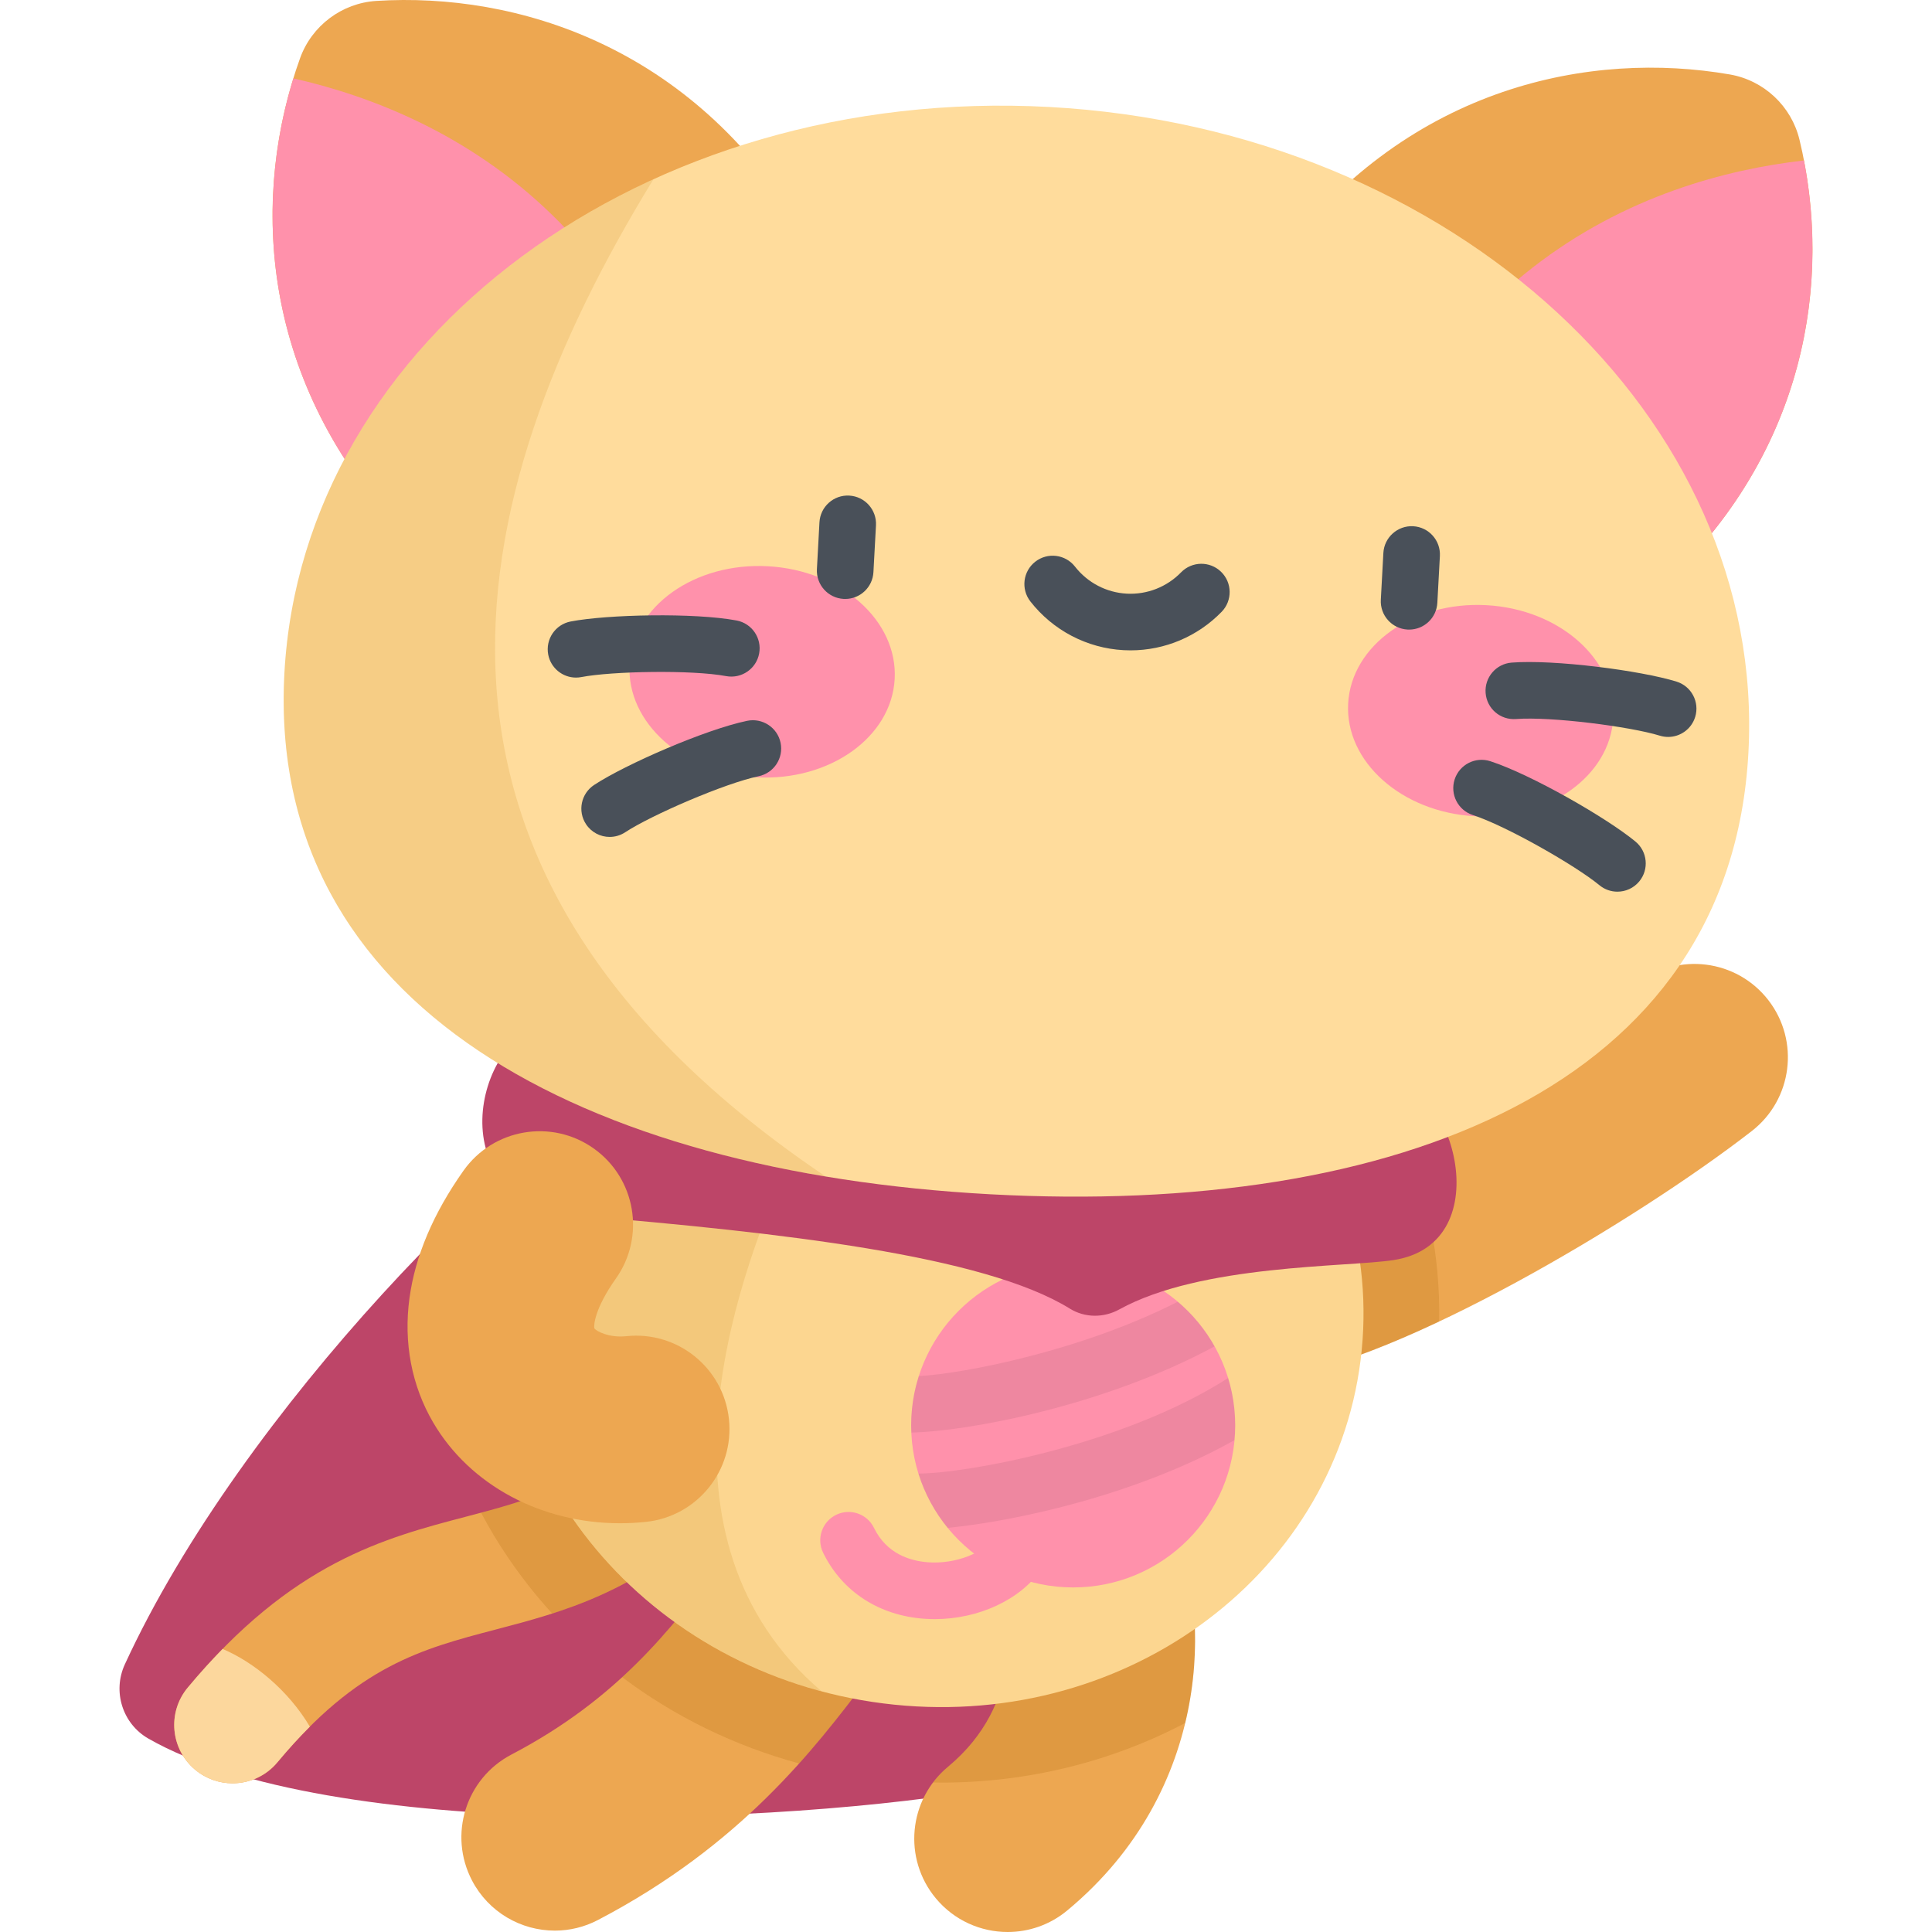
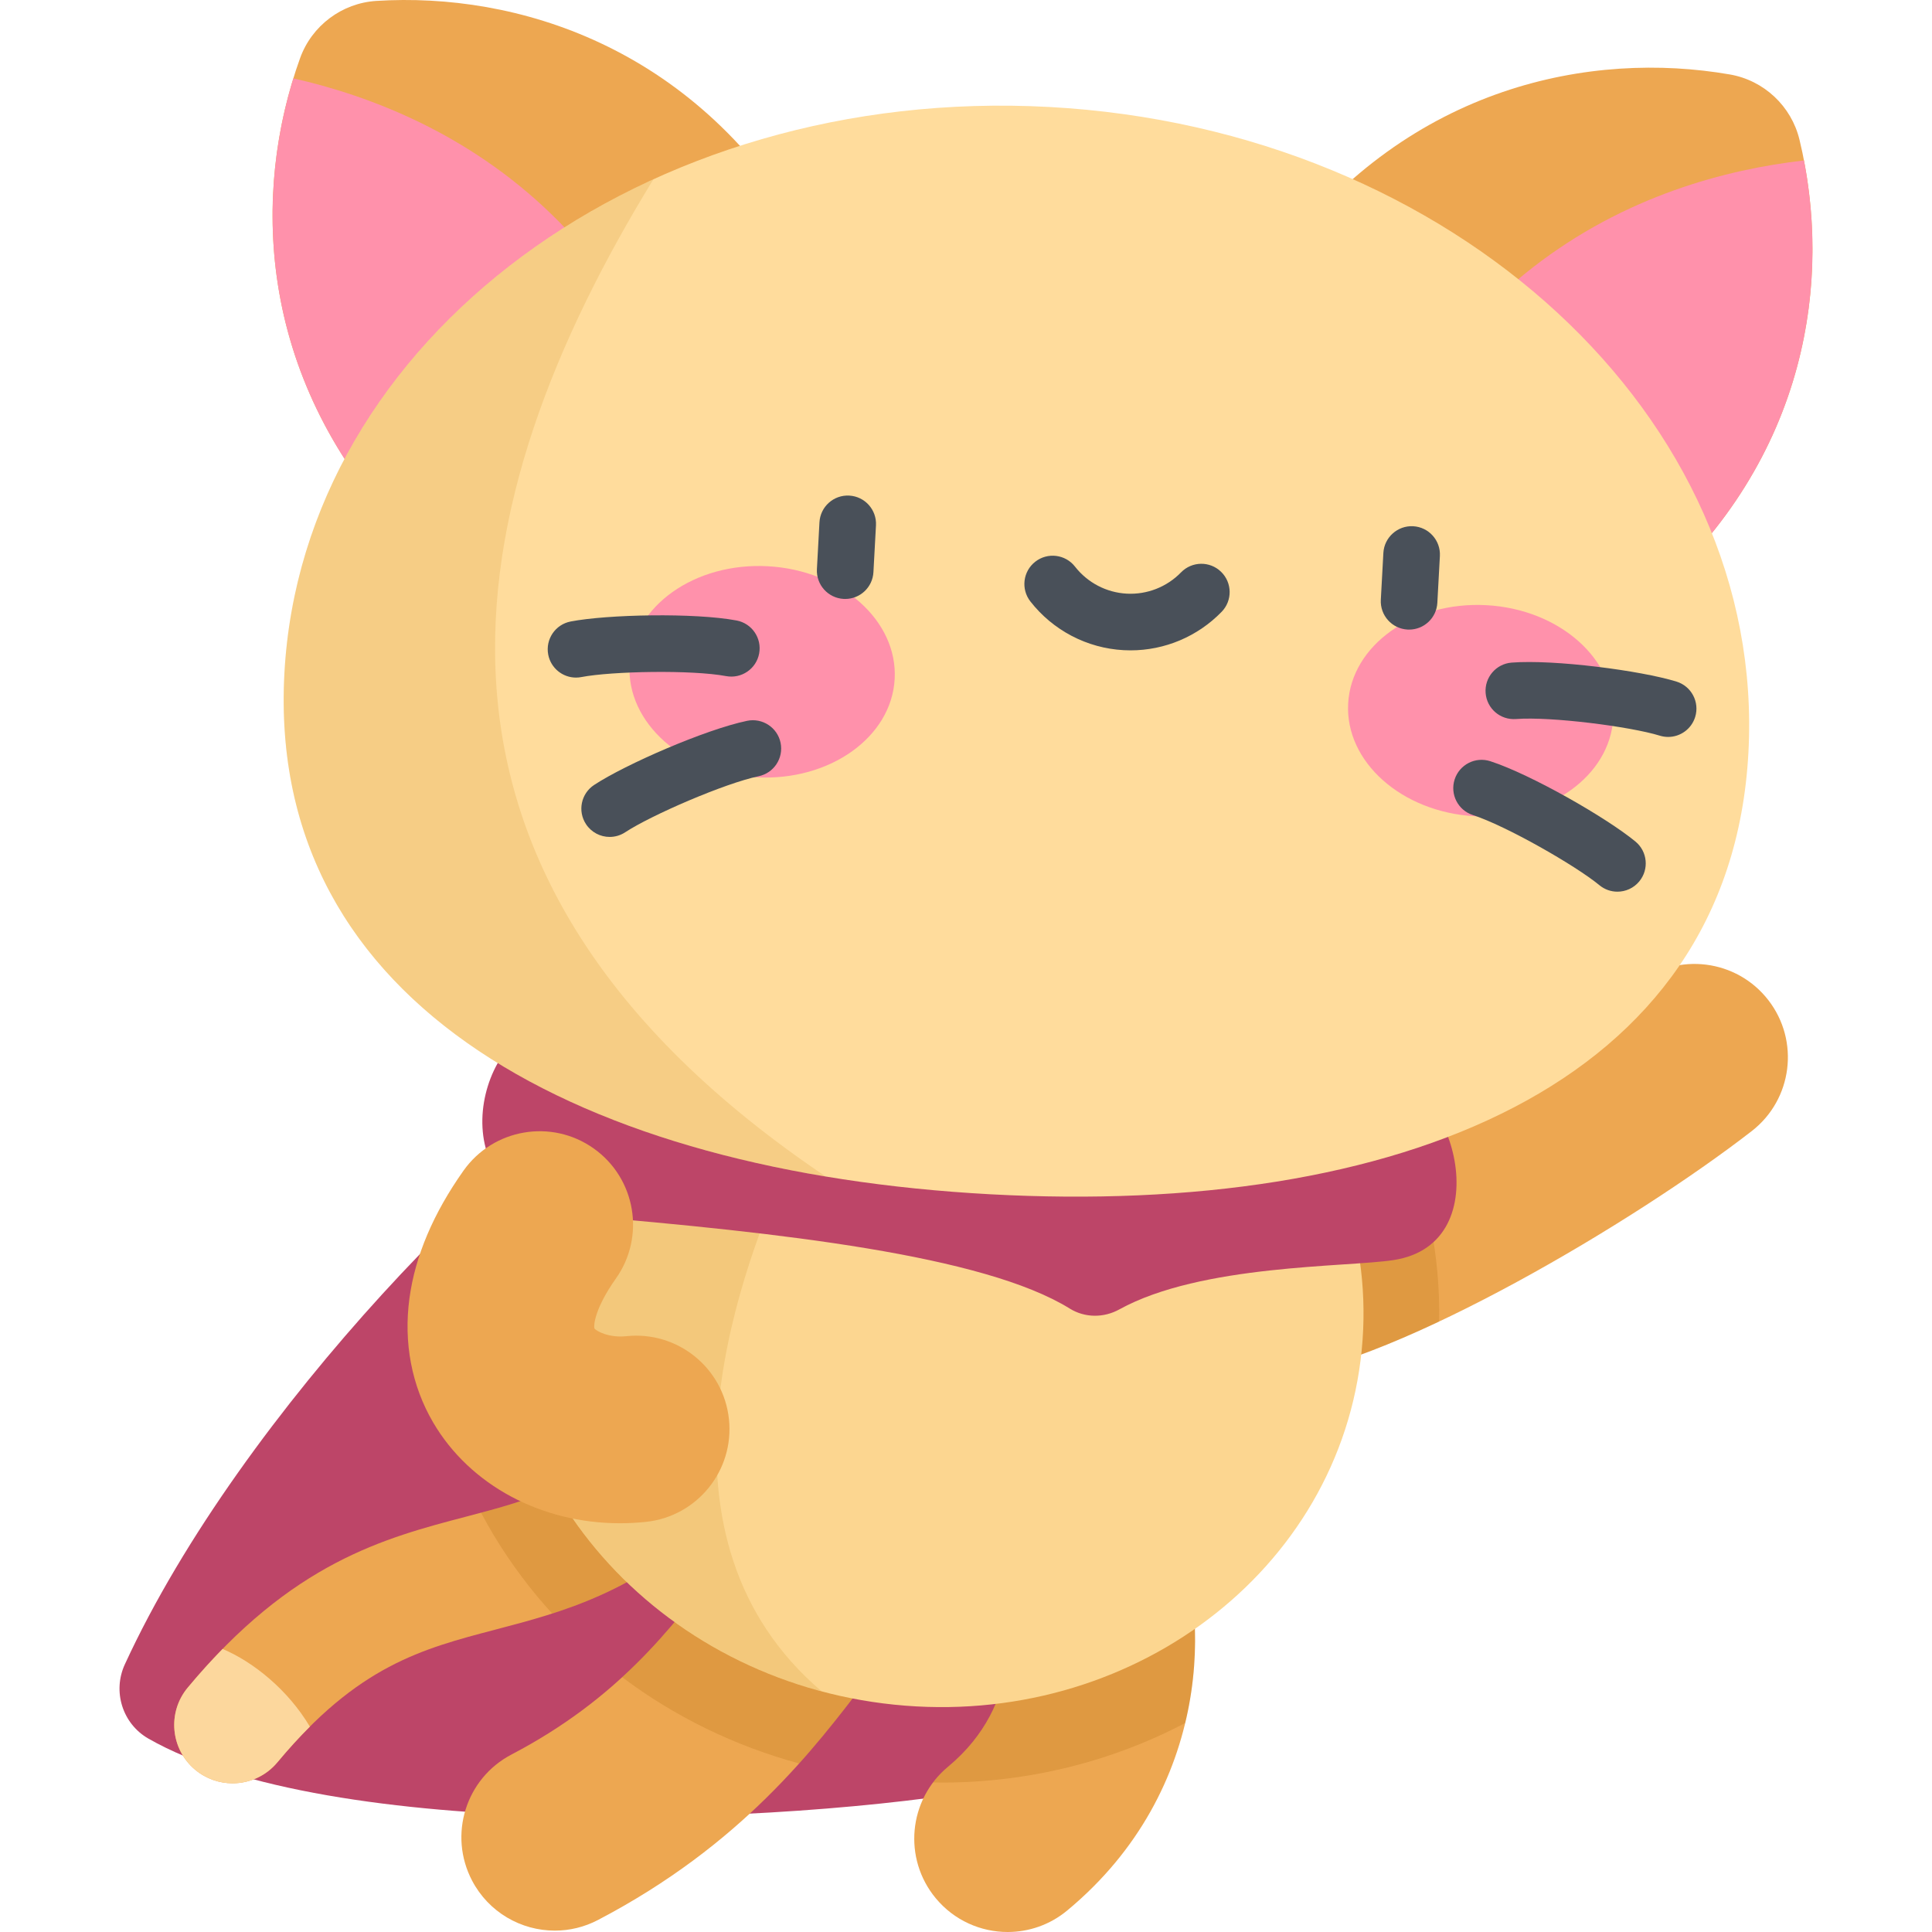
<svg xmlns="http://www.w3.org/2000/svg" version="1.1" id="Capa_1" x="0px" y="0px" viewBox="0 0 512 512" style="enable-background:new 0 0 512 512;" xml:space="preserve">
  <path style="fill:#BD4568;" d="M170.991,283.153C137.845,299.728,64.142,373.6,33.083,441.072  c-3.312,7.195-0.617,15.758,6.263,19.685c48.015,27.407,167.804,23.111,224.694,13.003c23.381-52.235,4.501-199.788,4.501-199.788  L170.991,283.153z" />
  <path style="fill:#EDA751;" d="M61.626,472.594c-3.486,0-6.993-1.174-9.883-3.579c-6.564-5.463-7.457-15.213-1.993-21.777  c27.654-33.227,52.162-39.648,73.783-45.313c15.905-4.167,29.64-7.766,45.06-22.576c6.161-5.915,15.949-5.718,21.863,0.44  c5.916,6.159,5.719,15.948-0.44,21.864c-21.222,20.383-41.103,25.593-58.645,30.189c-19.606,5.137-36.538,9.573-57.852,35.18  C70.461,470.697,66.059,472.594,61.626,472.594z" />
  <path style="fill:#FCD79D;" d="M58.992,436.991c-3.042,3.105-6.121,6.497-9.243,10.248c-5.464,6.564-4.571,16.314,1.993,21.777  c2.89,2.405,6.396,3.579,9.883,3.579c4.434,0,8.836-1.897,11.893-5.571c2.944-3.538,5.803-6.658,8.599-9.446  C76.381,447.9,67.186,440.444,58.992,436.991z" />
  <g>
    <path style="fill:#EDA751;" d="M147.036,511.635c-8.912,0-17.521-4.829-21.94-13.273c-6.336-12.106-1.659-27.056,10.447-33.393   c28.199-14.76,42.338-33.368,54.812-49.787c1.406-1.851,2.779-3.657,4.13-5.407c8.351-10.813,23.89-12.811,34.703-4.459   c10.814,8.352,12.81,23.889,4.459,34.703c-1.274,1.65-2.567,3.352-3.893,5.097c-14.048,18.491-33.289,43.814-71.266,63.692   C154.826,510.726,150.903,511.635,147.036,511.635z" />
    <path style="fill:#EDA751;" d="M267.041,512c-7.107,0-14.159-3.046-19.053-8.943c-8.724-10.515-7.273-26.113,3.241-34.838   c20.329-16.867,16.206-40.008,14.552-43.865c-5.384-12.558,0.431-27.103,12.99-32.488c12.559-5.384,27.104,0.432,32.488,12.99   c9.518,22.201,10.216,69.373-28.432,101.442C278.208,510.131,272.608,512,267.041,512z" />
    <path style="fill:#EDA751;" d="M335.653,365.049c-12.263,0-22.905-9.109-24.507-21.594c-1.74-13.553,7.838-25.949,21.389-27.688   c17.321-2.222,70.373-31.069,101.366-55.118c10.796-8.377,26.337-6.415,34.714,4.38c8.375,10.795,6.415,26.337-4.38,34.713   c-30.933,24.001-93.388,60.995-125.401,65.103C337.766,364.983,336.701,365.049,335.653,365.049z" />
  </g>
  <g>
    <path style="opacity:0.2;fill:#A35F00;enable-background:new    ;" d="M381.379,350.217c0.338-17.327-3.093-34.355-10.022-50.24   c-16.586,8.645-31.182,14.809-38.822,15.79c-13.552,1.739-23.129,14.135-21.389,27.688c1.602,12.485,12.245,21.594,24.507,21.594   c1.049,0,2.113-0.066,3.181-0.204C350.13,363.396,365.223,357.841,381.379,350.217z" />
    <path style="opacity:0.2;fill:#A35F00;enable-background:new    ;" d="M278.771,391.866c-12.559,5.384-18.374,19.93-12.99,32.488   c1.654,3.857,5.777,26.998-14.552,43.865c-1.507,1.25-2.82,2.645-3.952,4.142c0.78,0.013,1.561,0.037,2.339,0.037   c22.753,0,44.928-5.508,64.476-15.793c4.892-20.332,2.328-39.712-2.833-51.749C305.875,392.299,291.33,386.483,278.771,391.866z" />
    <path style="opacity:0.2;fill:#A35F00;enable-background:new    ;" d="M229.189,405.317c-10.813-8.352-26.352-6.354-34.703,4.459   c-1.352,1.75-2.724,3.556-4.13,5.407c-7.159,9.422-14.872,19.565-25.47,29.289c13.884,10.445,29.768,18.206,46.893,22.865   c7.102-7.914,12.884-15.516,17.976-22.219c1.326-1.745,2.619-3.447,3.893-5.097C241.999,429.206,240.003,413.668,229.189,405.317z" />
    <path style="opacity:0.2;fill:#A35F00;enable-background:new    ;" d="M168.592,379.349c-14.126,13.568-26.84,17.727-41.103,21.533   c4.16,7.859,9.206,15.385,15.123,22.459c1.215,1.453,2.464,2.872,3.735,4.267c13.598-4.375,28.28-11.175,43.667-25.954   c6.158-5.916,6.355-15.704,0.44-21.864C184.541,373.632,174.753,373.434,168.592,379.349z" />
  </g>
  <ellipse transform="matrix(0.1252 -0.9921 0.9921 0.1252 -127.0958 548.293)" style="fill:#FCD690;" cx="247.369" cy="346.218" rx="106.037" ry="114.106" />
-   <g>
-     <path style="fill:#FF91AB;" d="M247.709,429.085c-0.919,0-1.841-0.032-2.764-0.098c-12.04-0.853-21.813-7.239-26.816-17.519   c-1.813-3.725-0.262-8.213,3.463-10.026c3.727-1.813,8.213-0.262,10.025,3.462c3.374,6.934,9.686,8.787,14.389,9.12   c7.133,0.513,14.746-2.401,17.693-6.763c2.319-3.431,6.981-4.333,10.414-2.014c3.432,2.32,4.333,6.982,2.014,10.414   C270.57,423.883,259.395,429.085,247.709,429.085z" />
-     <circle style="fill:#FF91AB;" cx="284.401" cy="377.75" r="42.937" />
-   </g>
  <path style="opacity:0.15;fill:#C17A00;enable-background:new    ;" d="M217.73,448.215  c-47.451-40.493-22.635-108.087-10.011-137.424l8.48-67.223c-42.958,10.667-76.496,44.573-82.021,88.368  C127.507,384.819,163.979,433.88,217.73,448.215z" />
  <path style="fill:#BD4568;" d="M144.533,271.819c-18.143,2.152-29.456,47.092,9.175,50.359  c52.761,4.461,106.94,10.438,129.792,24.609c4.01,2.487,9.009,2.496,13.139,0.215c21.706-11.986,60.284-11.155,72.69-13.073  c28.737-4.443,15.33-49.419-2.946-48.403C348.107,286.542,144.533,271.819,144.533,271.819z" />
  <path style="fill:#EDA751;" d="M201.551,156.944c23.313-17.497,39.906-48.095,10.98-96.231  C183.376,12.196,136.821-2.098,99.742,0.241c-9.141,0.576-17.11,6.557-20.217,15.174c-12.603,34.95-11.882,83.645,26.559,125.191  C144.224,181.827,178.239,174.441,201.551,156.944z" />
  <path style="fill:#FF91AB;" d="M77.746,20.771c-10.648,34.458-8.18,80.368,28.337,119.835c33.059,35.729,63.012,34.932,85.59,22.694  C182.19,60.479,118.021,29.864,77.746,20.771z" />
  <path style="fill:#EDA751;" d="M340.235,164.48c-21.28-19.92-34.46-52.136-0.488-96.854c34.24-45.072,82.07-54.237,118.677-47.895  c9.025,1.564,16.299,8.373,18.454,17.275c8.742,36.11,2.749,84.44-39.968,121.576C394.529,195.428,361.515,184.4,340.235,164.48z" />
  <path style="fill:#FF91AB;" d="M478.066,42.523c6.851,35.409-0.576,80.781-41.155,116.059  c-36.735,31.937-66.426,27.899-87.545,13.286C369.935,70.681,437.044,47.198,478.066,42.523z" />
  <path style="fill:#FFDC9C;" d="M463.347,199.49c-4.819,88.697-93.781,122.825-200.918,117.004  c-107.137-5.821-191.877-49.389-187.058-138.085c4.82-88.697,95.578-155.88,202.714-150.059S468.166,110.794,463.347,199.49z" />
  <path style="opacity:0.15;fill:#C17A00;enable-background:new    ;" d="M173.158,47.518  c-55.875,25.509-94.681,73.729-97.787,130.891c-4.143,76.246,57.896,119.143,143.452,133.382  C99.275,231.272,120.784,132.873,173.158,47.518z" />
  <g>
    <ellipse transform="matrix(0.0543 -0.9985 0.9985 0.0543 13.2482 370.0361)" style="fill:#FF91AB;" cx="201.977" cy="178.024" rx="28.009" ry="35.179" />
    <ellipse transform="matrix(-0.0543 0.9985 -0.9985 -0.0543 601.7836 -193.2334)" style="fill:#FF91AB;" cx="392.397" cy="188.357" rx="28.009" ry="35.179" />
  </g>
  <g>
    <path style="fill:#495059;" d="M223.986,158.729c-0.138,0-0.275-0.003-0.414-0.011c-4.136-0.225-7.307-3.76-7.082-7.895   l0.674-12.403c0.226-4.137,3.764-7.315,7.896-7.082c4.136,0.225,7.307,3.76,7.082,7.895l-0.674,12.403   C231.251,155.633,227.941,158.729,223.986,158.729z" />
    <path style="fill:#495059;" d="M373.429,166.849c-0.138,0-0.275-0.003-0.414-0.011c-4.136-0.225-7.307-3.76-7.082-7.895   l0.674-12.403c0.226-4.137,3.78-7.308,7.896-7.082c4.136,0.225,7.307,3.76,7.082,7.896l-0.674,12.403   C380.693,163.753,377.384,166.849,373.429,166.849z" />
    <path style="fill:#495059;" d="M299.605,172.352c-0.608,0-1.218-0.017-1.828-0.05c-9.715-0.528-18.725-5.237-24.719-12.92   c-2.548-3.266-1.966-7.979,1.3-10.527c3.265-2.547,7.979-1.966,10.526,1.3c3.326,4.264,8.322,6.877,13.707,7.169   c5.372,0.292,10.633-1.763,14.401-5.643c2.886-2.97,7.635-3.04,10.605-0.151c2.971,2.887,3.039,7.635,0.152,10.605   C317.384,168.686,308.67,172.352,299.605,172.352z" />
    <path style="fill:#495059;" d="M152.642,179.568c-3.522,0-6.664-2.493-7.356-6.08c-0.785-4.067,1.876-8.001,5.943-8.786   c9.776-1.886,32.853-2.355,43.966-0.268c4.07,0.765,6.751,4.684,5.986,8.755c-0.765,4.072-4.69,6.752-8.756,5.987   c-9.061-1.702-30.263-1.307-38.355,0.254C153.591,179.523,153.112,179.568,152.642,179.568z" />
    <path style="fill:#495059;" d="M161.57,221.794c-2.44,0-4.833-1.189-6.273-3.381c-2.275-3.461-1.314-8.111,2.146-10.387   c8.318-5.469,29.476-14.695,40.547-17.001c4.048-0.839,8.026,1.759,8.871,5.814c0.844,4.055-1.759,8.027-5.814,8.872   c-9.027,1.879-28.48,10.323-35.363,14.849C164.414,221.395,162.984,221.794,161.57,221.794z" />
    <path style="fill:#495059;" d="M442.077,195.295c-0.733,0-1.478-0.108-2.214-0.335c-7.873-2.429-28.914-5.114-38.101-4.409   c-4.163,0.313-7.737-2.771-8.056-6.899c-0.319-4.13,2.77-7.737,6.899-8.056c11.272-0.874,34.165,2.095,43.679,5.031   c3.958,1.221,6.177,5.419,4.956,9.377C448.247,193.226,445.28,195.295,442.077,195.295z" />
    <path style="fill:#495059;" d="M428.634,236.305c-1.682,0-3.373-0.562-4.771-1.716c-6.353-5.245-24.774-15.747-33.547-18.593   c-3.939-1.279-6.097-5.509-4.818-9.449s5.508-6.096,9.449-4.818c10.757,3.491,30.79,14.956,38.467,21.293   c3.193,2.637,3.645,7.364,1.008,10.559C432.939,235.376,430.794,236.305,428.634,236.305z" />
  </g>
  <path style="fill:#EDA751;" d="M164.291,403.677c-20.785,0-39.72-10.032-49.481-26.679c-5.724-9.762-7.901-21.174-6.293-33.002  c1.51-11.119,6.326-22.478,14.316-33.762c7.893-11.152,23.334-13.792,34.488-5.894c11.151,7.896,13.79,23.337,5.894,34.488  c-5.632,7.954-5.922,12.443-5.691,13.211c0.471,0.71,3.848,2.552,8.437,2.067c13.595-1.449,25.775,8.397,27.219,21.985  c1.446,13.587-8.397,25.773-21.984,27.219C168.879,403.555,166.572,403.677,164.291,403.677z" />
-   <g style="opacity:0.07;">
-     <path d="M312.118,344.968c-25.319,12.929-56.44,19.028-68.629,19.721c-1.313,4.118-2.028,8.503-2.028,13.057   c0,0.636,0.021,1.266,0.048,1.895c14.745-0.283,51.067-6.981,80.367-22.842C319.35,352.29,316.036,348.285,312.118,344.968z" />
-     <path d="M327.149,381.656c0.116-1.289,0.185-2.591,0.185-3.91c0-4.37-0.657-8.586-1.871-12.559   c-27.918,17.908-69.839,25.33-82.074,25.319c1.653,5.317,4.314,10.188,7.755,14.397C269.51,403.092,301.5,396.068,327.149,381.656z   " />
-   </g>
  <g>
</g>
  <g>
</g>
  <g>
</g>
  <g>
</g>
  <g>
</g>
  <g>
</g>
  <g>
</g>
  <g>
</g>
  <g>
</g>
  <g>
</g>
  <g>
</g>
  <g>
</g>
  <g>
</g>
  <g>
</g>
  <g>
</g>
</svg>
